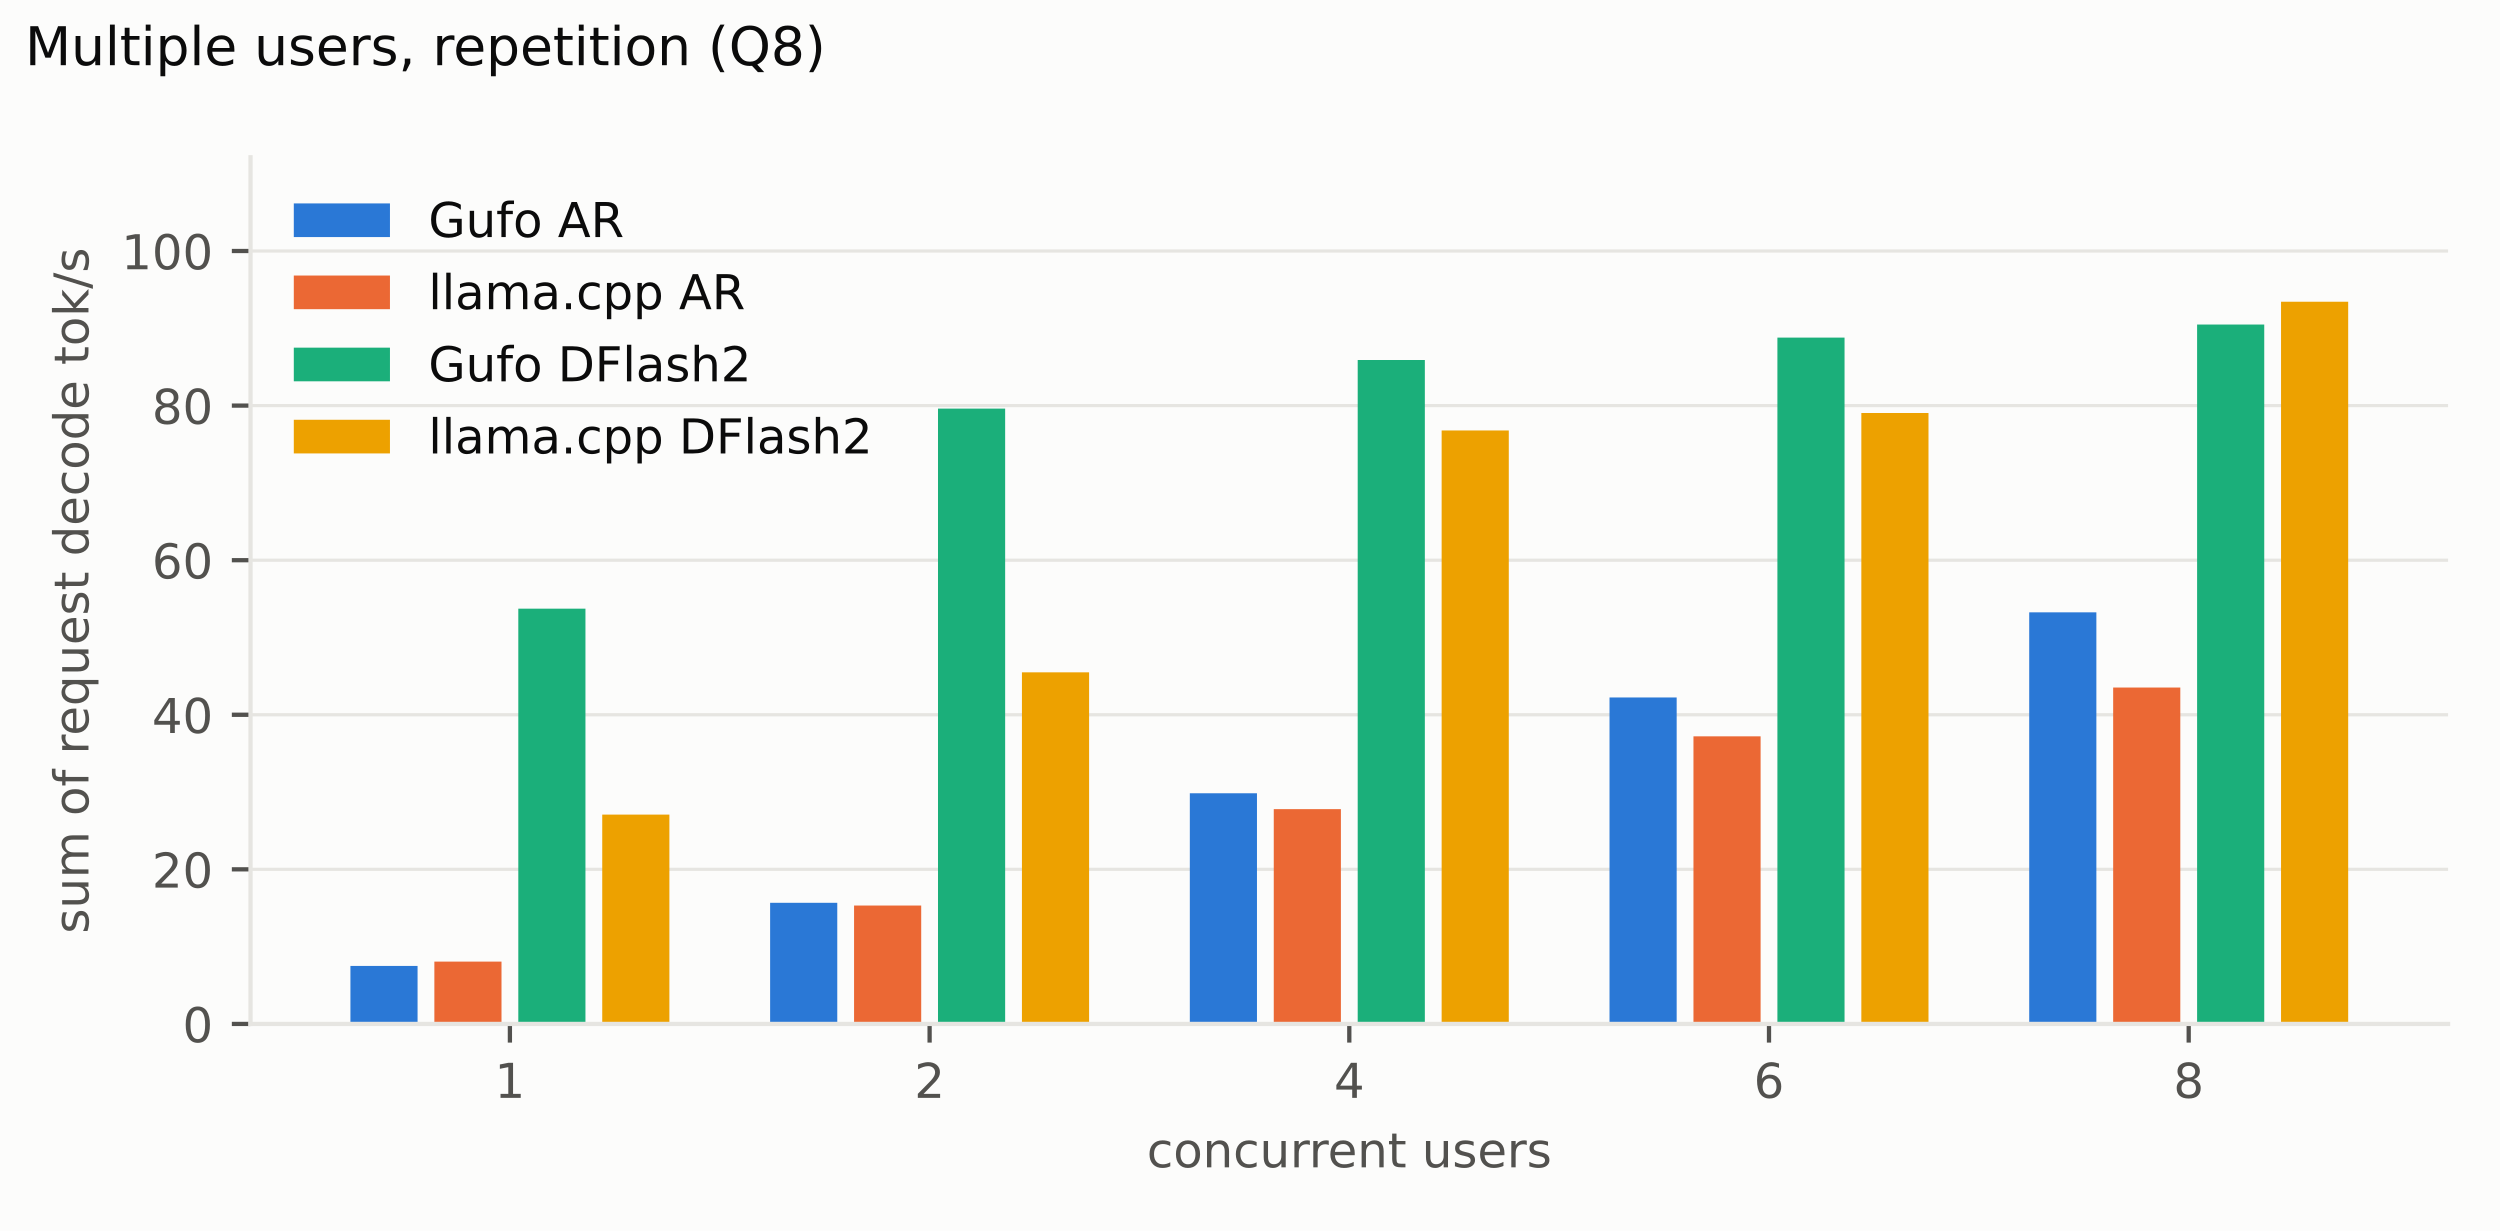
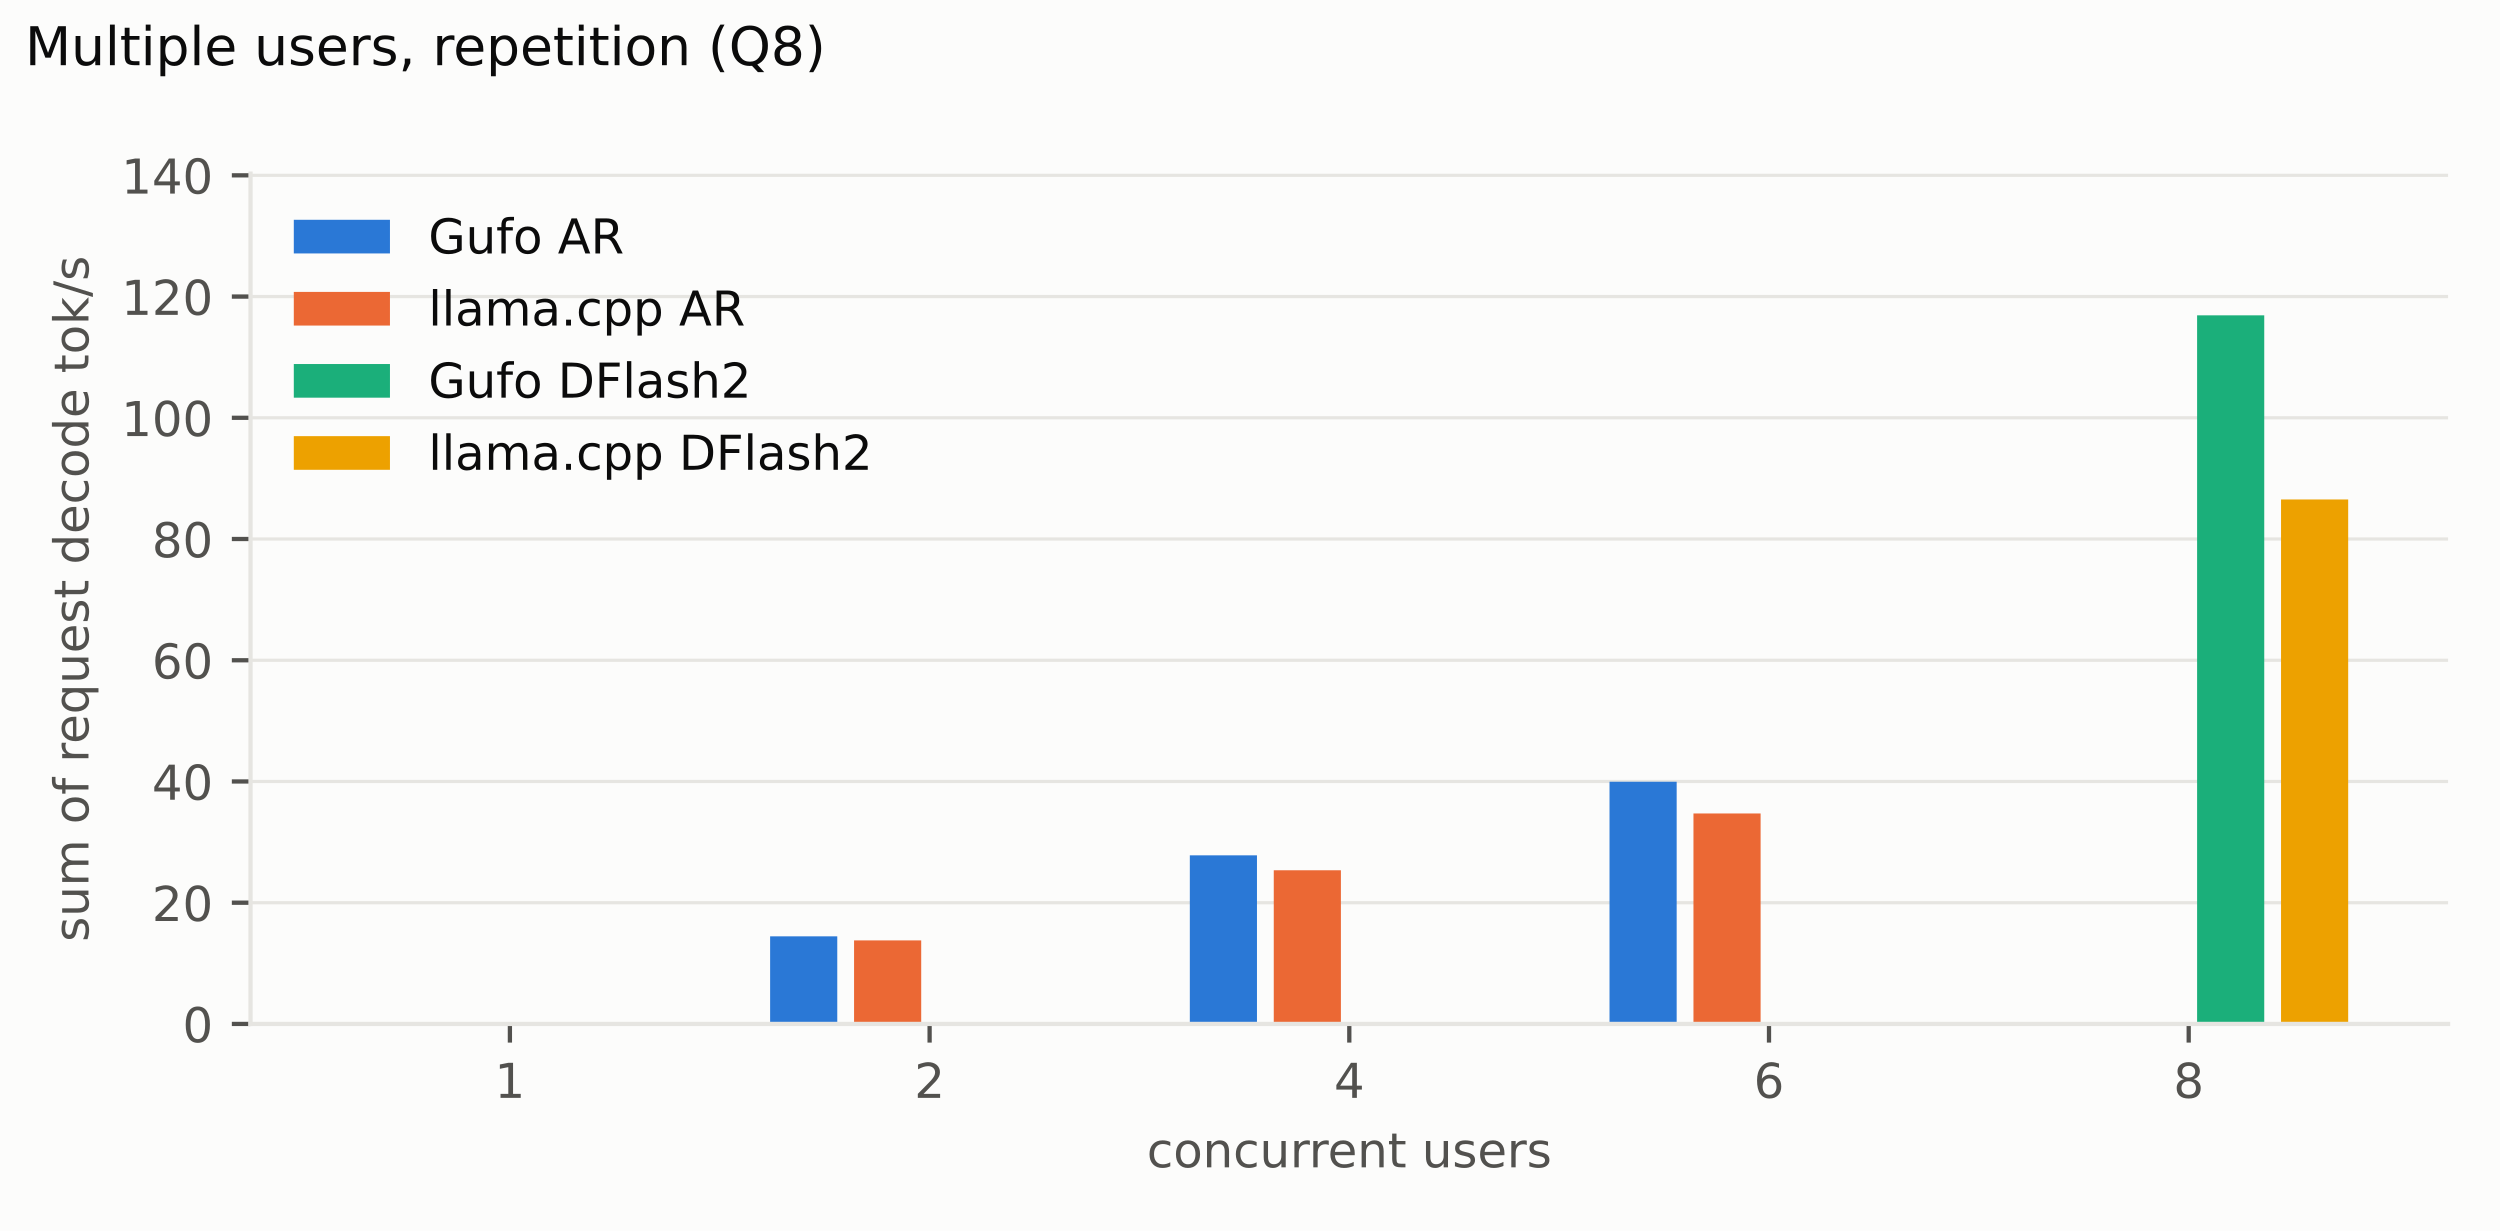
<svg xmlns="http://www.w3.org/2000/svg" xmlns:xlink="http://www.w3.org/1999/xlink" width="468pt" height="230.4pt" viewBox="0 0 468 230.4" version="1.1">
  <defs>
    <style type="text/css">*{stroke-linejoin: round; stroke-linecap: butt}</style>
  </defs>
  <g id="figure_1">
    <g id="patch_1">
      <path d="M 0 230.4 L 468 230.4 L 468 0 L 0 0 z " style="fill: #fcfcfb" />
    </g>
    <g id="axes_1">
      <g id="patch_2">
-         <path d="M 46.899 191.68 L 458.28 191.68 L 458.28 29.441 L 46.899 29.441 z " style="fill: #fcfcfb" />
+         <path d="M 46.899 191.68 L 458.28 191.68 L 458.28 32.506 L 46.899 32.506 z " style="fill: #fcfcfb" />
      </g>
      <g id="matplotlib.axis_1">
        <g id="xtick_1">
          <g id="line2d_1">
            <defs>
              <path id="m1ebf051f68" d="M 0 0 L 0 3.5 " style="stroke: #52514e; stroke-width: 0.8" />
            </defs>
            <g>
              <use xlink:href="#m1ebf051f68" x="95.454" y="191.68" style="fill: #52514e; stroke: #52514e; stroke-width: 0.8" />
            </g>
          </g>
          <g id="text_1">
            <text style="font-size: 9px; font-family: 'DejaVu Sans', 'Bitstream Vera Sans', 'Computer Modern Sans Serif', 'Lucida Grande', 'Verdana', 'Geneva', 'Lucid', 'Arial', 'Helvetica', 'Avant Garde', sans-serif; text-anchor: middle; fill: #52514e" x="95.454" y="205.518" transform="rotate(-0 95.4543 205.5179)">1</text>
          </g>
        </g>
        <g id="xtick_2">
          <g id="line2d_2">
            <g>
              <use xlink:href="#m1ebf051f68" x="174.022" y="191.68" style="fill: #52514e; stroke: #52514e; stroke-width: 0.8" />
            </g>
          </g>
          <g id="text_2">
            <text style="font-size: 9px; font-family: 'DejaVu Sans', 'Bitstream Vera Sans', 'Computer Modern Sans Serif', 'Lucida Grande', 'Verdana', 'Geneva', 'Lucid', 'Arial', 'Helvetica', 'Avant Garde', sans-serif; text-anchor: middle; fill: #52514e" x="174.022" y="205.518" transform="rotate(-0 174.022 205.5179)">2</text>
          </g>
        </g>
        <g id="xtick_3">
          <g id="line2d_3">
            <g>
              <use xlink:href="#m1ebf051f68" x="252.59" y="191.68" style="fill: #52514e; stroke: #52514e; stroke-width: 0.8" />
            </g>
          </g>
          <g id="text_3">
            <text style="font-size: 9px; font-family: 'DejaVu Sans', 'Bitstream Vera Sans', 'Computer Modern Sans Serif', 'Lucida Grande', 'Verdana', 'Geneva', 'Lucid', 'Arial', 'Helvetica', 'Avant Garde', sans-serif; text-anchor: middle; fill: #52514e" x="252.59" y="205.518" transform="rotate(-0 252.5897 205.5179)">4</text>
          </g>
        </g>
        <g id="xtick_4">
          <g id="line2d_4">
            <g>
              <use xlink:href="#m1ebf051f68" x="331.157" y="191.68" style="fill: #52514e; stroke: #52514e; stroke-width: 0.8" />
            </g>
          </g>
          <g id="text_4">
            <text style="font-size: 9px; font-family: 'DejaVu Sans', 'Bitstream Vera Sans', 'Computer Modern Sans Serif', 'Lucida Grande', 'Verdana', 'Geneva', 'Lucid', 'Arial', 'Helvetica', 'Avant Garde', sans-serif; text-anchor: middle; fill: #52514e" x="331.157" y="205.518" transform="rotate(-0 331.1574 205.5179)">6</text>
          </g>
        </g>
        <g id="xtick_5">
          <g id="line2d_5">
            <g>
              <use xlink:href="#m1ebf051f68" x="409.725" y="191.68" style="fill: #52514e; stroke: #52514e; stroke-width: 0.8" />
            </g>
          </g>
          <g id="text_5">
            <text style="font-size: 9px; font-family: 'DejaVu Sans', 'Bitstream Vera Sans', 'Computer Modern Sans Serif', 'Lucida Grande', 'Verdana', 'Geneva', 'Lucid', 'Arial', 'Helvetica', 'Avant Garde', sans-serif; text-anchor: middle; fill: #52514e" x="409.725" y="205.518" transform="rotate(-0 409.7252 205.5179)">8</text>
          </g>
        </g>
        <g id="text_6">
          <text style="font-size: 9px; font-family: 'DejaVu Sans', 'Bitstream Vera Sans', 'Computer Modern Sans Serif', 'Lucida Grande', 'Verdana', 'Geneva', 'Lucid', 'Arial', 'Helvetica', 'Avant Garde', sans-serif; text-anchor: middle; fill: #52514e" x="252.59" y="218.518" transform="rotate(-0 252.5897 218.5179)">concurrent users</text>
        </g>
      </g>
      <g id="matplotlib.axis_2">
        <g id="ytick_1">
          <g id="line2d_6">
-             <path d="M 46.899 191.68 L 458.28 191.68 " clip-path="url(#pb5c279a9e9)" style="fill: none; stroke: #e6e5e1; stroke-width: 0.6; stroke-linecap: square" />
+             <path d="M 46.899 191.68 L 458.28 191.68 " clip-path="url(#pd5efba2abd)" style="fill: none; stroke: #e6e5e1; stroke-width: 0.6; stroke-linecap: square" />
          </g>
          <g id="line2d_7">
            <defs>
              <path id="m680e5b1e24" d="M 0 0 L -3.5 0 " style="stroke: #52514e; stroke-width: 0.8" />
            </defs>
            <g>
              <use xlink:href="#m680e5b1e24" x="46.899" y="191.68" style="fill: #52514e; stroke: #52514e; stroke-width: 0.8" />
            </g>
          </g>
          <g id="text_7">
            <text style="font-size: 9px; font-family: 'DejaVu Sans', 'Bitstream Vera Sans', 'Computer Modern Sans Serif', 'Lucida Grande', 'Verdana', 'Geneva', 'Lucid', 'Arial', 'Helvetica', 'Avant Garde', sans-serif; text-anchor: end; fill: #52514e" x="39.899" y="195.099" transform="rotate(-0 39.89945 195.0989)">0</text>
          </g>
        </g>
        <g id="ytick_2">
          <g id="line2d_8">
-             <path d="M 46.899 162.742 L 458.28 162.742 " clip-path="url(#pb5c279a9e9)" style="fill: none; stroke: #e6e5e1; stroke-width: 0.6; stroke-linecap: square" />
+             <path d="M 46.899 168.986 L 458.28 168.986 " clip-path="url(#pd5efba2abd)" style="fill: none; stroke: #e6e5e1; stroke-width: 0.6; stroke-linecap: square" />
          </g>
          <g id="line2d_9">
            <g>
-               <use xlink:href="#m680e5b1e24" x="46.899" y="162.742" style="fill: #52514e; stroke: #52514e; stroke-width: 0.8" />
+               <use xlink:href="#m680e5b1e24" x="46.899" y="168.986" style="fill: #52514e; stroke: #52514e; stroke-width: 0.8" />
            </g>
          </g>
          <g id="text_8">
-             <text style="font-size: 9px; font-family: 'DejaVu Sans', 'Bitstream Vera Sans', 'Computer Modern Sans Serif', 'Lucida Grande', 'Verdana', 'Geneva', 'Lucid', 'Arial', 'Helvetica', 'Avant Garde', sans-serif; text-anchor: end; fill: #52514e" x="39.899" y="166.161" transform="rotate(-0 39.89945 166.1607)">20</text>
+             <text style="font-size: 9px; font-family: 'DejaVu Sans', 'Bitstream Vera Sans', 'Computer Modern Sans Serif', 'Lucida Grande', 'Verdana', 'Geneva', 'Lucid', 'Arial', 'Helvetica', 'Avant Garde', sans-serif; text-anchor: end; fill: #52514e" x="39.899" y="172.405" transform="rotate(-0 39.89945 172.4051)">20</text>
          </g>
        </g>
        <g id="ytick_3">
          <g id="line2d_10">
-             <path d="M 46.899 133.804 L 458.28 133.804 " clip-path="url(#pb5c279a9e9)" style="fill: none; stroke: #e6e5e1; stroke-width: 0.6; stroke-linecap: square" />
+             <path d="M 46.899 146.292 L 458.28 146.292 " clip-path="url(#pd5efba2abd)" style="fill: none; stroke: #e6e5e1; stroke-width: 0.6; stroke-linecap: square" />
          </g>
          <g id="line2d_11">
            <g>
-               <use xlink:href="#m680e5b1e24" x="46.899" y="133.804" style="fill: #52514e; stroke: #52514e; stroke-width: 0.8" />
+               <use xlink:href="#m680e5b1e24" x="46.899" y="146.292" style="fill: #52514e; stroke: #52514e; stroke-width: 0.8" />
            </g>
          </g>
          <g id="text_9">
-             <text style="font-size: 9px; font-family: 'DejaVu Sans', 'Bitstream Vera Sans', 'Computer Modern Sans Serif', 'Lucida Grande', 'Verdana', 'Geneva', 'Lucid', 'Arial', 'Helvetica', 'Avant Garde', sans-serif; text-anchor: end; fill: #52514e" x="39.899" y="137.223" transform="rotate(-0 39.89945 137.2225)">40</text>
+             <text style="font-size: 9px; font-family: 'DejaVu Sans', 'Bitstream Vera Sans', 'Computer Modern Sans Serif', 'Lucida Grande', 'Verdana', 'Geneva', 'Lucid', 'Arial', 'Helvetica', 'Avant Garde', sans-serif; text-anchor: end; fill: #52514e" x="39.899" y="149.711" transform="rotate(-0 39.89945 149.7113)">40</text>
          </g>
        </g>
        <g id="ytick_4">
          <g id="line2d_12">
-             <path d="M 46.899 104.865 L 458.28 104.865 " clip-path="url(#pb5c279a9e9)" style="fill: none; stroke: #e6e5e1; stroke-width: 0.6; stroke-linecap: square" />
+             <path d="M 46.899 123.599 L 458.28 123.599 " clip-path="url(#pd5efba2abd)" style="fill: none; stroke: #e6e5e1; stroke-width: 0.6; stroke-linecap: square" />
          </g>
          <g id="line2d_13">
            <g>
-               <use xlink:href="#m680e5b1e24" x="46.899" y="104.865" style="fill: #52514e; stroke: #52514e; stroke-width: 0.8" />
+               <use xlink:href="#m680e5b1e24" x="46.899" y="123.599" style="fill: #52514e; stroke: #52514e; stroke-width: 0.8" />
            </g>
          </g>
          <g id="text_10">
-             <text style="font-size: 9px; font-family: 'DejaVu Sans', 'Bitstream Vera Sans', 'Computer Modern Sans Serif', 'Lucida Grande', 'Verdana', 'Geneva', 'Lucid', 'Arial', 'Helvetica', 'Avant Garde', sans-serif; text-anchor: end; fill: #52514e" x="39.899" y="108.284" transform="rotate(-0 39.89945 108.2843)">60</text>
+             <text style="font-size: 9px; font-family: 'DejaVu Sans', 'Bitstream Vera Sans', 'Computer Modern Sans Serif', 'Lucida Grande', 'Verdana', 'Geneva', 'Lucid', 'Arial', 'Helvetica', 'Avant Garde', sans-serif; text-anchor: end; fill: #52514e" x="39.899" y="127.018" transform="rotate(-0 39.89945 127.0175)">60</text>
          </g>
        </g>
        <g id="ytick_5">
          <g id="line2d_14">
-             <path d="M 46.899 75.927 L 458.28 75.927 " clip-path="url(#pb5c279a9e9)" style="fill: none; stroke: #e6e5e1; stroke-width: 0.6; stroke-linecap: square" />
+             <path d="M 46.899 100.905 L 458.28 100.905 " clip-path="url(#pd5efba2abd)" style="fill: none; stroke: #e6e5e1; stroke-width: 0.6; stroke-linecap: square" />
          </g>
          <g id="line2d_15">
            <g>
-               <use xlink:href="#m680e5b1e24" x="46.899" y="75.927" style="fill: #52514e; stroke: #52514e; stroke-width: 0.8" />
+               <use xlink:href="#m680e5b1e24" x="46.899" y="100.905" style="fill: #52514e; stroke: #52514e; stroke-width: 0.8" />
            </g>
          </g>
          <g id="text_11">
-             <text style="font-size: 9px; font-family: 'DejaVu Sans', 'Bitstream Vera Sans', 'Computer Modern Sans Serif', 'Lucida Grande', 'Verdana', 'Geneva', 'Lucid', 'Arial', 'Helvetica', 'Avant Garde', sans-serif; text-anchor: end; fill: #52514e" x="39.899" y="79.346" transform="rotate(-0 39.89945 79.34608)">80</text>
+             <text style="font-size: 9px; font-family: 'DejaVu Sans', 'Bitstream Vera Sans', 'Computer Modern Sans Serif', 'Lucida Grande', 'Verdana', 'Geneva', 'Lucid', 'Arial', 'Helvetica', 'Avant Garde', sans-serif; text-anchor: end; fill: #52514e" x="39.899" y="104.324" transform="rotate(-0 39.89945 104.3237)">80</text>
          </g>
        </g>
        <g id="ytick_6">
          <g id="line2d_16">
-             <path d="M 46.899 46.989 L 458.28 46.989 " clip-path="url(#pb5c279a9e9)" style="fill: none; stroke: #e6e5e1; stroke-width: 0.6; stroke-linecap: square" />
+             <path d="M 46.899 78.211 L 458.28 78.211 " clip-path="url(#pd5efba2abd)" style="fill: none; stroke: #e6e5e1; stroke-width: 0.6; stroke-linecap: square" />
          </g>
          <g id="line2d_17">
            <g>
-               <use xlink:href="#m680e5b1e24" x="46.899" y="46.989" style="fill: #52514e; stroke: #52514e; stroke-width: 0.8" />
+               <use xlink:href="#m680e5b1e24" x="46.899" y="78.211" style="fill: #52514e; stroke: #52514e; stroke-width: 0.8" />
            </g>
          </g>
          <g id="text_12">
-             <text style="font-size: 9px; font-family: 'DejaVu Sans', 'Bitstream Vera Sans', 'Computer Modern Sans Serif', 'Lucida Grande', 'Verdana', 'Geneva', 'Lucid', 'Arial', 'Helvetica', 'Avant Garde', sans-serif; text-anchor: end; fill: #52514e" x="39.899" y="50.408" transform="rotate(-0 39.89945 50.40786)">100</text>
-           </g>
-         </g>
-         <g id="text_13">
-           <text style="font-size: 9px; font-family: 'DejaVu Sans', 'Bitstream Vera Sans', 'Computer Modern Sans Serif', 'Lucida Grande', 'Verdana', 'Geneva', 'Lucid', 'Arial', 'Helvetica', 'Avant Garde', sans-serif; text-anchor: middle; fill: #52514e" x="16.559" y="110.56" transform="rotate(-90 16.55859 110.5604)">sum of request decode tok/s</text>
+             <text style="font-size: 9px; font-family: 'DejaVu Sans', 'Bitstream Vera Sans', 'Computer Modern Sans Serif', 'Lucida Grande', 'Verdana', 'Geneva', 'Lucid', 'Arial', 'Helvetica', 'Avant Garde', sans-serif; text-anchor: end; fill: #52514e" x="39.899" y="81.63" transform="rotate(-0 39.89945 81.6299)">100</text>
+           </g>
+         </g>
+         <g id="ytick_7">
+           <g id="line2d_18">
+             <path d="M 46.899 55.517 L 458.28 55.517 " clip-path="url(#pd5efba2abd)" style="fill: none; stroke: #e6e5e1; stroke-width: 0.6; stroke-linecap: square" />
+           </g>
+           <g id="line2d_19">
+             <g>
+               <use xlink:href="#m680e5b1e24" x="46.899" y="55.517" style="fill: #52514e; stroke: #52514e; stroke-width: 0.8" />
+             </g>
+           </g>
+           <g id="text_13">
+             <text style="font-size: 9px; font-family: 'DejaVu Sans', 'Bitstream Vera Sans', 'Computer Modern Sans Serif', 'Lucida Grande', 'Verdana', 'Geneva', 'Lucid', 'Arial', 'Helvetica', 'Avant Garde', sans-serif; text-anchor: end; fill: #52514e" x="39.899" y="58.936" transform="rotate(-0 39.89945 58.93609)">120</text>
+           </g>
+         </g>
+         <g id="ytick_8">
+           <g id="line2d_20">
+             <path d="M 46.899 32.823 L 458.28 32.823 " clip-path="url(#pd5efba2abd)" style="fill: none; stroke: #e6e5e1; stroke-width: 0.6; stroke-linecap: square" />
+           </g>
+           <g id="line2d_21">
+             <g>
+               <use xlink:href="#m680e5b1e24" x="46.899" y="32.823" style="fill: #52514e; stroke: #52514e; stroke-width: 0.8" />
+             </g>
+           </g>
+           <g id="text_14">
+             <text style="font-size: 9px; font-family: 'DejaVu Sans', 'Bitstream Vera Sans', 'Computer Modern Sans Serif', 'Lucida Grande', 'Verdana', 'Geneva', 'Lucid', 'Arial', 'Helvetica', 'Avant Garde', sans-serif; text-anchor: end; fill: #52514e" x="39.899" y="36.242" transform="rotate(-0 39.89945 36.24228)">140</text>
+           </g>
+         </g>
+         <g id="text_15">
+           <text style="font-size: 9px; font-family: 'DejaVu Sans', 'Bitstream Vera Sans', 'Computer Modern Sans Serif', 'Lucida Grande', 'Verdana', 'Geneva', 'Lucid', 'Arial', 'Helvetica', 'Avant Garde', sans-serif; text-anchor: middle; fill: #52514e" x="16.559" y="112.093" transform="rotate(-90 16.55859 112.0928)">sum of request decode tok/s</text>
        </g>
      </g>
      <g id="patch_3">
-         <path d="M 65.599 191.68 L 78.169 191.68 L 78.169 180.828 L 65.599 180.828 z " clip-path="url(#pb5c279a9e9)" style="fill: #2a78d6" />
+         <path d="M 65.599 191.68 L 78.169 191.68 L 78.169 191.68 L 65.599 191.68 z " clip-path="url(#pd5efba2abd)" style="fill: #2a78d6" />
      </g>
      <g id="patch_4">
-         <path d="M 144.166 191.68 L 156.737 191.68 L 156.737 169.007 L 144.166 169.007 z " clip-path="url(#pb5c279a9e9)" style="fill: #2a78d6" />
+         <path d="M 144.166 191.68 L 156.737 191.68 L 156.737 175.284 L 144.166 175.284 z " clip-path="url(#pd5efba2abd)" style="fill: #2a78d6" />
      </g>
      <g id="patch_5">
-         <path d="M 222.734 191.68 L 235.305 191.68 L 235.305 148.504 L 222.734 148.504 z " clip-path="url(#pb5c279a9e9)" style="fill: #2a78d6" />
+         <path d="M 222.734 191.68 L 235.305 191.68 L 235.305 160.124 L 222.734 160.124 z " clip-path="url(#pd5efba2abd)" style="fill: #2a78d6" />
      </g>
      <g id="patch_6">
-         <path d="M 301.302 191.68 L 313.873 191.68 L 313.873 130.562 L 301.302 130.562 z " clip-path="url(#pb5c279a9e9)" style="fill: #2a78d6" />
+         <path d="M 301.302 191.68 L 313.873 191.68 L 313.873 146.338 L 301.302 146.338 z " clip-path="url(#pd5efba2abd)" style="fill: #2a78d6" />
      </g>
      <g id="patch_7">
-         <path d="M 379.869 191.68 L 392.44 191.68 L 392.44 114.632 L 379.869 114.632 z " clip-path="url(#pb5c279a9e9)" style="fill: #2a78d6" />
+         <path d="M 379.869 191.68 L 392.44 191.68 L 392.44 191.68 L 379.869 191.68 z " clip-path="url(#pd5efba2abd)" style="fill: #2a78d6" />
      </g>
      <g id="patch_8">
-         <path d="M 81.312 191.68 L 93.883 191.68 L 93.883 180.018 L 81.312 180.018 z " clip-path="url(#pb5c279a9e9)" style="fill: #eb6834" />
+         <path d="M 81.312 191.68 L 93.883 191.68 L 93.883 191.68 L 81.312 191.68 z " clip-path="url(#pd5efba2abd)" style="fill: #eb6834" />
      </g>
      <g id="patch_9">
-         <path d="M 159.88 191.68 L 172.451 191.68 L 172.451 169.513 L 159.88 169.513 z " clip-path="url(#pb5c279a9e9)" style="fill: #eb6834" />
+         <path d="M 159.88 191.68 L 172.451 191.68 L 172.451 176.044 L 159.88 176.044 z " clip-path="url(#pd5efba2abd)" style="fill: #eb6834" />
      </g>
      <g id="patch_10">
-         <path d="M 238.448 191.68 L 251.018 191.68 L 251.018 151.47 L 238.448 151.47 z " clip-path="url(#pb5c279a9e9)" style="fill: #eb6834" />
+         <path d="M 238.448 191.68 L 251.018 191.68 L 251.018 162.916 L 238.448 162.916 z " clip-path="url(#pd5efba2abd)" style="fill: #eb6834" />
      </g>
      <g id="patch_11">
-         <path d="M 317.015 191.68 L 329.586 191.68 L 329.586 137.84 L 317.015 137.84 z " clip-path="url(#pb5c279a9e9)" style="fill: #eb6834" />
+         <path d="M 317.015 191.68 L 329.586 191.68 L 329.586 152.284 L 317.015 152.284 z " clip-path="url(#pd5efba2abd)" style="fill: #eb6834" />
      </g>
      <g id="patch_12">
-         <path d="M 395.583 191.68 L 408.154 191.68 L 408.154 128.71 L 395.583 128.71 z " clip-path="url(#pb5c279a9e9)" style="fill: #eb6834" />
+         <path d="M 395.583 191.68 L 408.154 191.68 L 408.154 191.68 L 395.583 191.68 z " clip-path="url(#pd5efba2abd)" style="fill: #eb6834" />
      </g>
      <g id="patch_13">
-         <path d="M 97.026 191.68 L 109.596 191.68 L 109.596 113.937 L 97.026 113.937 z " clip-path="url(#pb5c279a9e9)" style="fill: #1baf7a" />
+         <path d="M 97.026 191.68 L 109.596 191.68 L 109.596 191.68 L 97.026 191.68 z " clip-path="url(#pd5efba2abd)" style="fill: #1baf7a" />
      </g>
      <g id="patch_14">
-         <path d="M 175.593 191.68 L 188.164 191.68 L 188.164 76.491 L 175.593 76.491 z " clip-path="url(#pb5c279a9e9)" style="fill: #1baf7a" />
+         <path d="M 175.593 191.68 L 188.164 191.68 L 188.164 191.68 L 175.593 191.68 z " clip-path="url(#pd5efba2abd)" style="fill: #1baf7a" />
      </g>
      <g id="patch_15">
-         <path d="M 254.161 191.68 L 266.732 191.68 L 266.732 67.39 L 254.161 67.39 z " clip-path="url(#pb5c279a9e9)" style="fill: #1baf7a" />
+         <path d="M 254.161 191.68 L 266.732 191.68 L 266.732 191.68 L 254.161 191.68 z " clip-path="url(#pd5efba2abd)" style="fill: #1baf7a" />
      </g>
      <g id="patch_16">
-         <path d="M 332.729 191.68 L 345.3 191.68 L 345.3 63.194 L 332.729 63.194 z " clip-path="url(#pb5c279a9e9)" style="fill: #1baf7a" />
+         <path d="M 332.729 191.68 L 345.3 191.68 L 345.3 191.68 L 332.729 191.68 z " clip-path="url(#pd5efba2abd)" style="fill: #1baf7a" />
      </g>
      <g id="patch_17">
-         <path d="M 411.297 191.68 L 423.867 191.68 L 423.867 60.749 L 411.297 60.749 z " clip-path="url(#pb5c279a9e9)" style="fill: #1baf7a" />
+         <path d="M 411.297 191.68 L 423.867 191.68 L 423.867 59.035 L 411.297 59.035 z " clip-path="url(#pd5efba2abd)" style="fill: #1baf7a" />
      </g>
      <g id="patch_18">
-         <path d="M 112.739 191.68 L 125.31 191.68 L 125.31 152.498 L 112.739 152.498 z " clip-path="url(#pb5c279a9e9)" style="fill: #eda100" />
+         <path d="M 112.739 191.68 L 125.31 191.68 L 125.31 191.68 L 112.739 191.68 z " clip-path="url(#pd5efba2abd)" style="fill: #eda100" />
      </g>
      <g id="patch_19">
-         <path d="M 191.307 191.68 L 203.878 191.68 L 203.878 125.86 L 191.307 125.86 z " clip-path="url(#pb5c279a9e9)" style="fill: #eda100" />
+         <path d="M 191.307 191.68 L 203.878 191.68 L 203.878 191.68 L 191.307 191.68 z " clip-path="url(#pd5efba2abd)" style="fill: #eda100" />
      </g>
      <g id="patch_20">
-         <path d="M 269.875 191.68 L 282.445 191.68 L 282.445 80.586 L 269.875 80.586 z " clip-path="url(#pb5c279a9e9)" style="fill: #eda100" />
+         <path d="M 269.875 191.68 L 282.445 191.68 L 282.445 191.68 L 269.875 191.68 z " clip-path="url(#pd5efba2abd)" style="fill: #eda100" />
      </g>
      <g id="patch_21">
-         <path d="M 348.442 191.68 L 361.013 191.68 L 361.013 77.316 L 348.442 77.316 z " clip-path="url(#pb5c279a9e9)" style="fill: #eda100" />
+         <path d="M 348.442 191.68 L 361.013 191.68 L 361.013 191.68 L 348.442 191.68 z " clip-path="url(#pd5efba2abd)" style="fill: #eda100" />
      </g>
      <g id="patch_22">
-         <path d="M 427.01 191.68 L 439.581 191.68 L 439.581 56.481 L 427.01 56.481 z " clip-path="url(#pb5c279a9e9)" style="fill: #eda100" />
+         <path d="M 427.01 191.68 L 439.581 191.68 L 439.581 93.495 L 427.01 93.495 z " clip-path="url(#pd5efba2abd)" style="fill: #eda100" />
      </g>
      <g id="patch_23">
-         <path d="M 46.899 191.68 L 46.899 29.441 " style="fill: none; stroke: #e6e5e1; stroke-width: 0.8; stroke-linejoin: miter; stroke-linecap: square" />
+         <path d="M 46.899 191.68 L 46.899 32.506 " style="fill: none; stroke: #e6e5e1; stroke-width: 0.8; stroke-linejoin: miter; stroke-linecap: square" />
      </g>
      <g id="patch_24">
        <path d="M 46.899 191.68 L 458.28 191.68 " style="fill: none; stroke: #e6e5e1; stroke-width: 0.8; stroke-linejoin: miter; stroke-linecap: square" />
      </g>
      <g id="legend_1">
        <g id="patch_25">
-           <path d="M 54.999 44.379 L 72.999 44.379 L 72.999 38.079 L 54.999 38.079 z " style="fill: #2a78d6" />
-         </g>
-         <g id="text_14">
-           <text style="font-size: 9px; font-family: 'DejaVu Sans', 'Bitstream Vera Sans', 'Computer Modern Sans Serif', 'Lucida Grande', 'Verdana', 'Geneva', 'Lucid', 'Arial', 'Helvetica', 'Avant Garde', sans-serif; text-anchor: start; fill: #0b0b0b" x="80.199" y="44.379" transform="rotate(-0 80.19945 44.37938)">Gufo AR</text>
+           <path d="M 54.999 47.444 L 72.999 47.444 L 72.999 41.144 L 54.999 41.144 z " style="fill: #2a78d6" />
+         </g>
+         <g id="text_16">
+           <text style="font-size: 9px; font-family: 'DejaVu Sans', 'Bitstream Vera Sans', 'Computer Modern Sans Serif', 'Lucida Grande', 'Verdana', 'Geneva', 'Lucid', 'Arial', 'Helvetica', 'Avant Garde', sans-serif; text-anchor: start; fill: #0b0b0b" x="80.199" y="47.444" transform="rotate(-0 80.19945 47.44421)">Gufo AR</text>
        </g>
        <g id="patch_26">
-           <path d="M 54.999 57.88 L 72.999 57.88 L 72.999 51.58 L 54.999 51.58 z " style="fill: #eb6834" />
-         </g>
-         <g id="text_15">
-           <text style="font-size: 9px; font-family: 'DejaVu Sans', 'Bitstream Vera Sans', 'Computer Modern Sans Serif', 'Lucida Grande', 'Verdana', 'Geneva', 'Lucid', 'Arial', 'Helvetica', 'Avant Garde', sans-serif; text-anchor: start; fill: #0b0b0b" x="80.199" y="57.88" transform="rotate(-0 80.19945 57.88008)">llama.cpp AR</text>
+           <path d="M 54.999 60.945 L 72.999 60.945 L 72.999 54.645 L 54.999 54.645 z " style="fill: #eb6834" />
+         </g>
+         <g id="text_17">
+           <text style="font-size: 9px; font-family: 'DejaVu Sans', 'Bitstream Vera Sans', 'Computer Modern Sans Serif', 'Lucida Grande', 'Verdana', 'Geneva', 'Lucid', 'Arial', 'Helvetica', 'Avant Garde', sans-serif; text-anchor: start; fill: #0b0b0b" x="80.199" y="60.945" transform="rotate(-0 80.19945 60.94492)">llama.cpp AR</text>
        </g>
        <g id="patch_27">
-           <path d="M 54.999 71.381 L 72.999 71.381 L 72.999 65.081 L 54.999 65.081 z " style="fill: #1baf7a" />
-         </g>
-         <g id="text_16">
-           <text style="font-size: 9px; font-family: 'DejaVu Sans', 'Bitstream Vera Sans', 'Computer Modern Sans Serif', 'Lucida Grande', 'Verdana', 'Geneva', 'Lucid', 'Arial', 'Helvetica', 'Avant Garde', sans-serif; text-anchor: start; fill: #0b0b0b" x="80.199" y="71.381" transform="rotate(-0 80.19945 71.38078)">Gufo DFlash2</text>
+           <path d="M 54.999 74.446 L 72.999 74.446 L 72.999 68.146 L 54.999 68.146 z " style="fill: #1baf7a" />
+         </g>
+         <g id="text_18">
+           <text style="font-size: 9px; font-family: 'DejaVu Sans', 'Bitstream Vera Sans', 'Computer Modern Sans Serif', 'Lucida Grande', 'Verdana', 'Geneva', 'Lucid', 'Arial', 'Helvetica', 'Avant Garde', sans-serif; text-anchor: start; fill: #0b0b0b" x="80.199" y="74.446" transform="rotate(-0 80.19945 74.44562)">Gufo DFlash2</text>
        </g>
        <g id="patch_28">
-           <path d="M 54.999 84.881 L 72.999 84.881 L 72.999 78.581 L 54.999 78.581 z " style="fill: #eda100" />
-         </g>
-         <g id="text_17">
-           <text style="font-size: 9px; font-family: 'DejaVu Sans', 'Bitstream Vera Sans', 'Computer Modern Sans Serif', 'Lucida Grande', 'Verdana', 'Geneva', 'Lucid', 'Arial', 'Helvetica', 'Avant Garde', sans-serif; text-anchor: start; fill: #0b0b0b" x="80.199" y="84.881" transform="rotate(-0 80.19945 84.88148)">llama.cpp DFlash2</text>
+           <path d="M 54.999 87.946 L 72.999 87.946 L 72.999 81.646 L 54.999 81.646 z " style="fill: #eda100" />
+         </g>
+         <g id="text_19">
+           <text style="font-size: 9px; font-family: 'DejaVu Sans', 'Bitstream Vera Sans', 'Computer Modern Sans Serif', 'Lucida Grande', 'Verdana', 'Geneva', 'Lucid', 'Arial', 'Helvetica', 'Avant Garde', sans-serif; text-anchor: start; fill: #0b0b0b" x="80.199" y="87.946" transform="rotate(-0 80.19945 87.94632)">llama.cpp DFlash2</text>
        </g>
      </g>
    </g>
-     <g id="text_18">
+     <g id="text_20">
      <text style="font-size: 10px; font-family: 'DejaVu Sans', 'Bitstream Vera Sans', 'Computer Modern Sans Serif', 'Lucida Grande', 'Verdana', 'Geneva', 'Lucid', 'Arial', 'Helvetica', 'Avant Garde', sans-serif; text-anchor: start; fill: #0b0b0b" x="4.68" y="12.206" transform="rotate(-0 4.68 12.20644)">Multiple users, repetition (Q8)</text>
    </g>
  </g>
  <defs>
-     <clipPath id="pb5c279a9e9">
-       <rect x="46.899" y="29.441" width="411.381" height="162.239" />
+     <clipPath id="pd5efba2abd">
+       <rect x="46.899" y="32.506" width="411.381" height="159.174" />
    </clipPath>
  </defs>
</svg>
